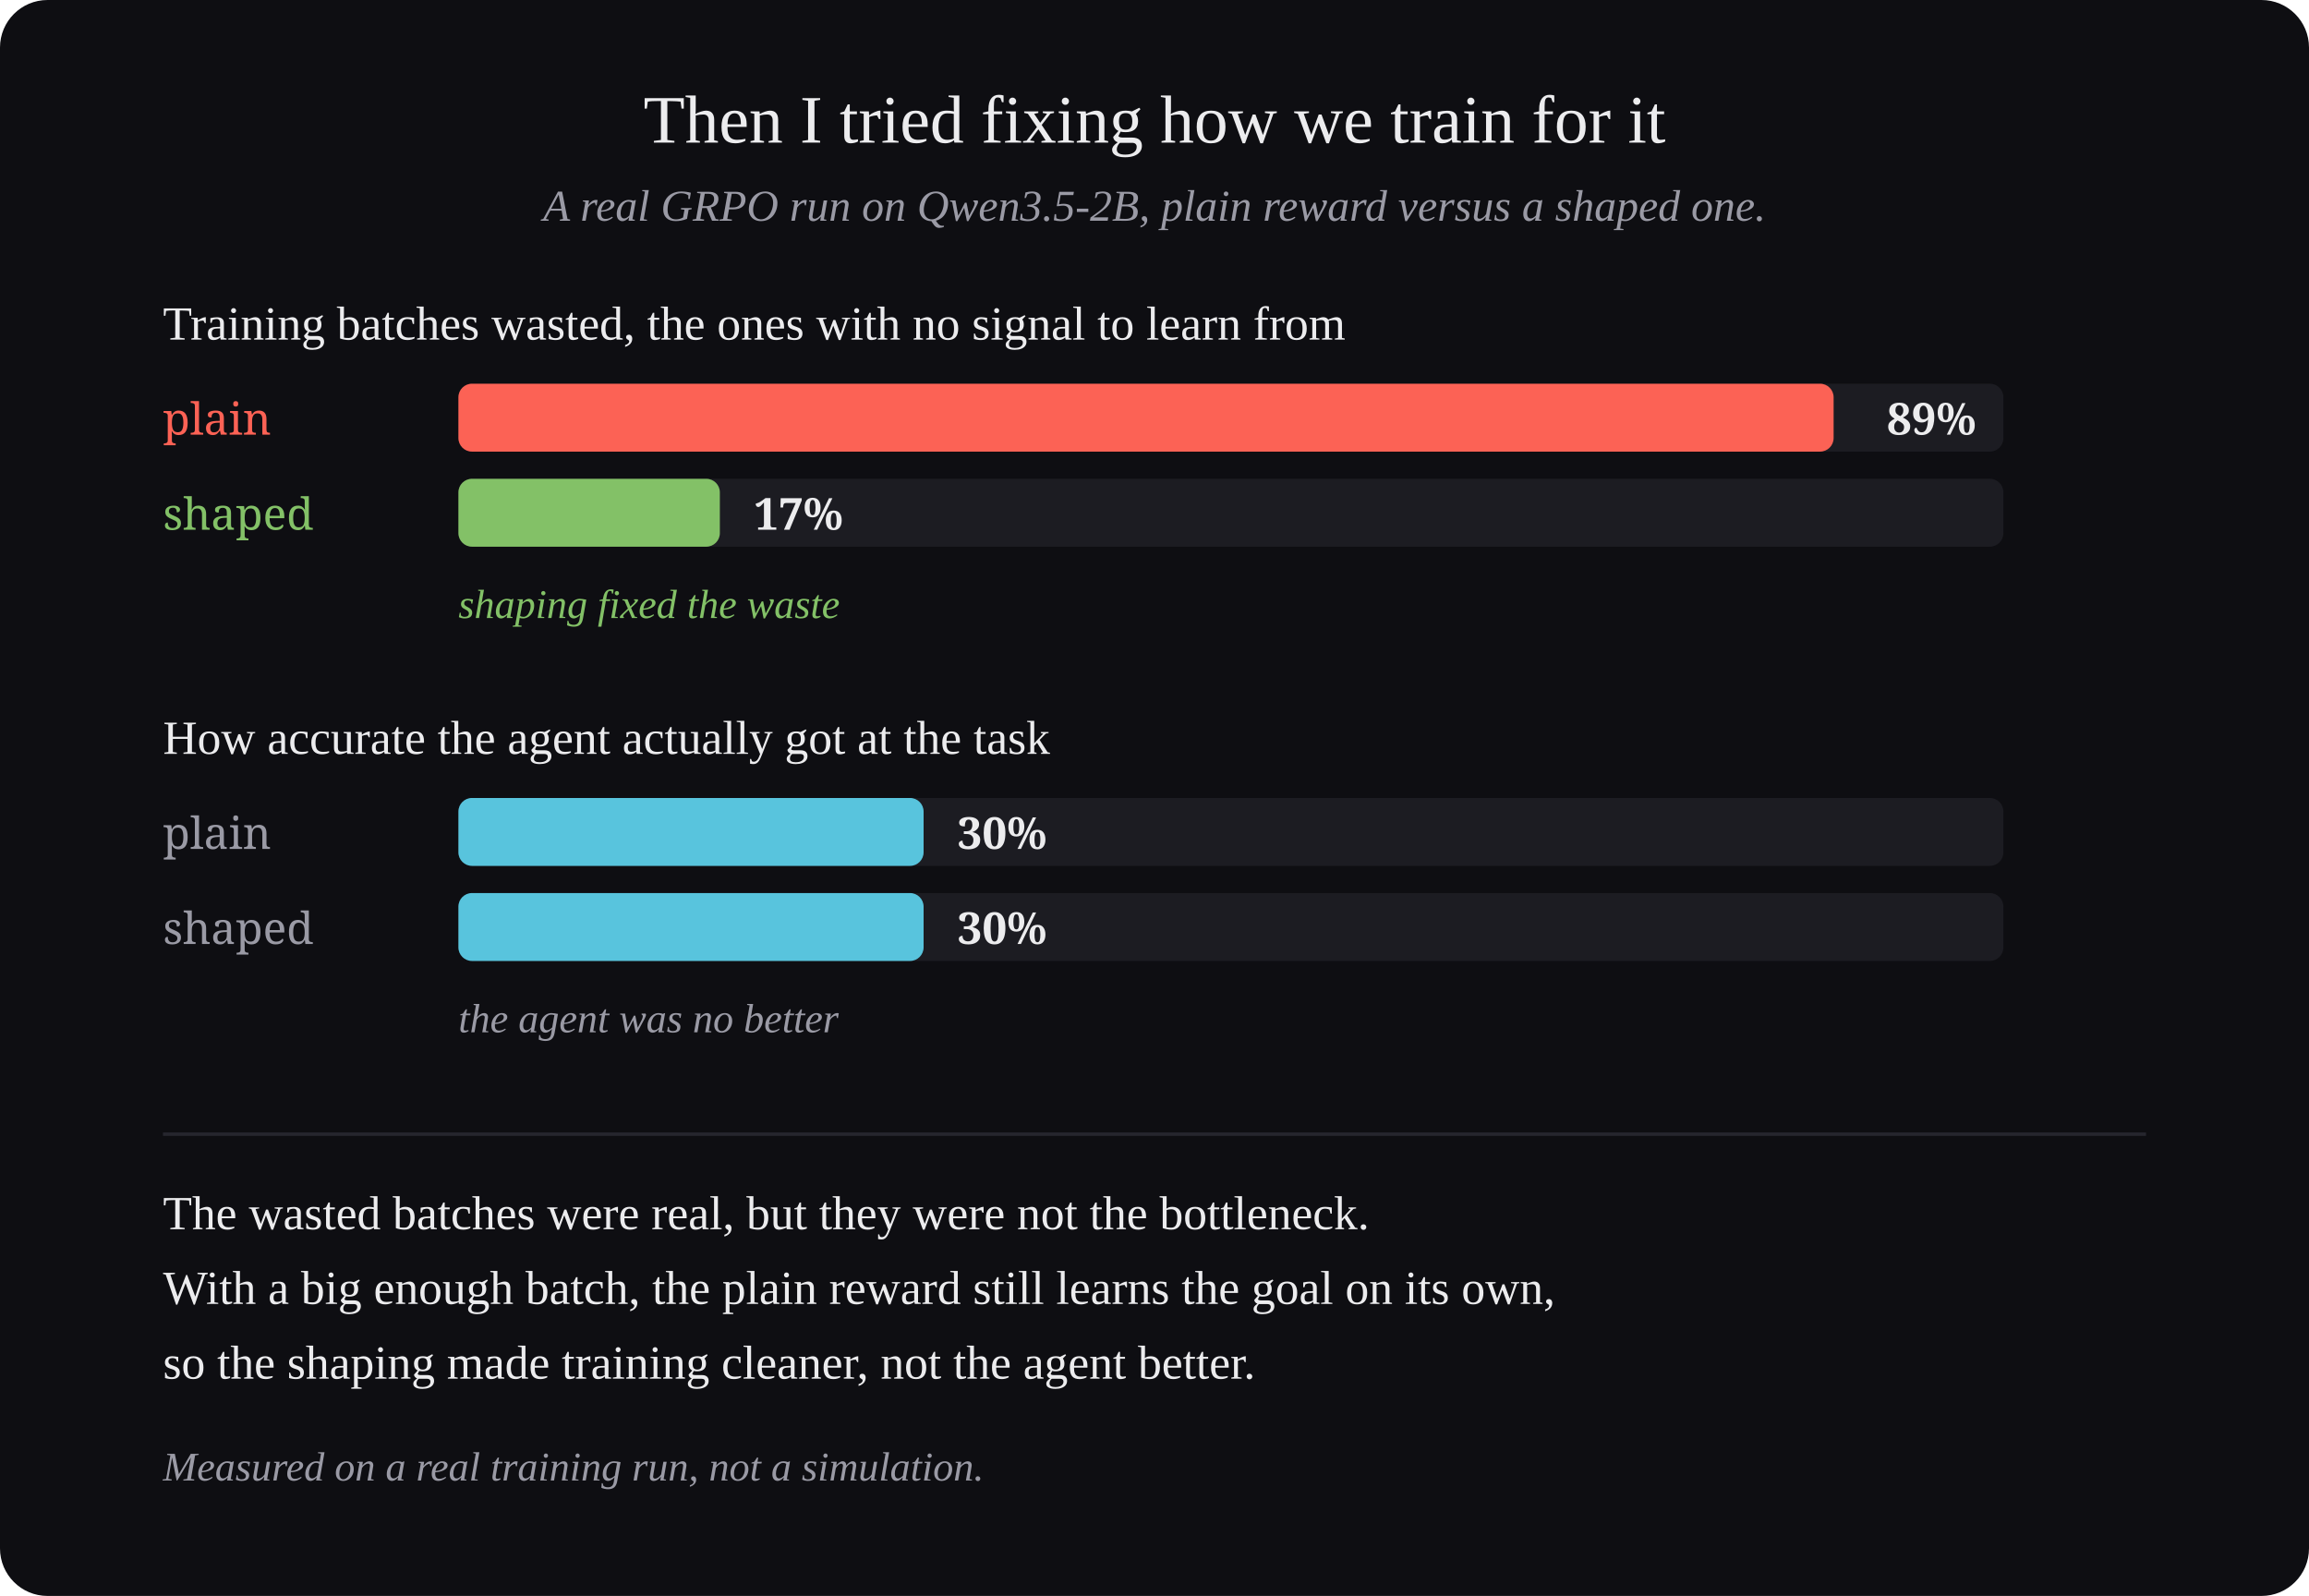
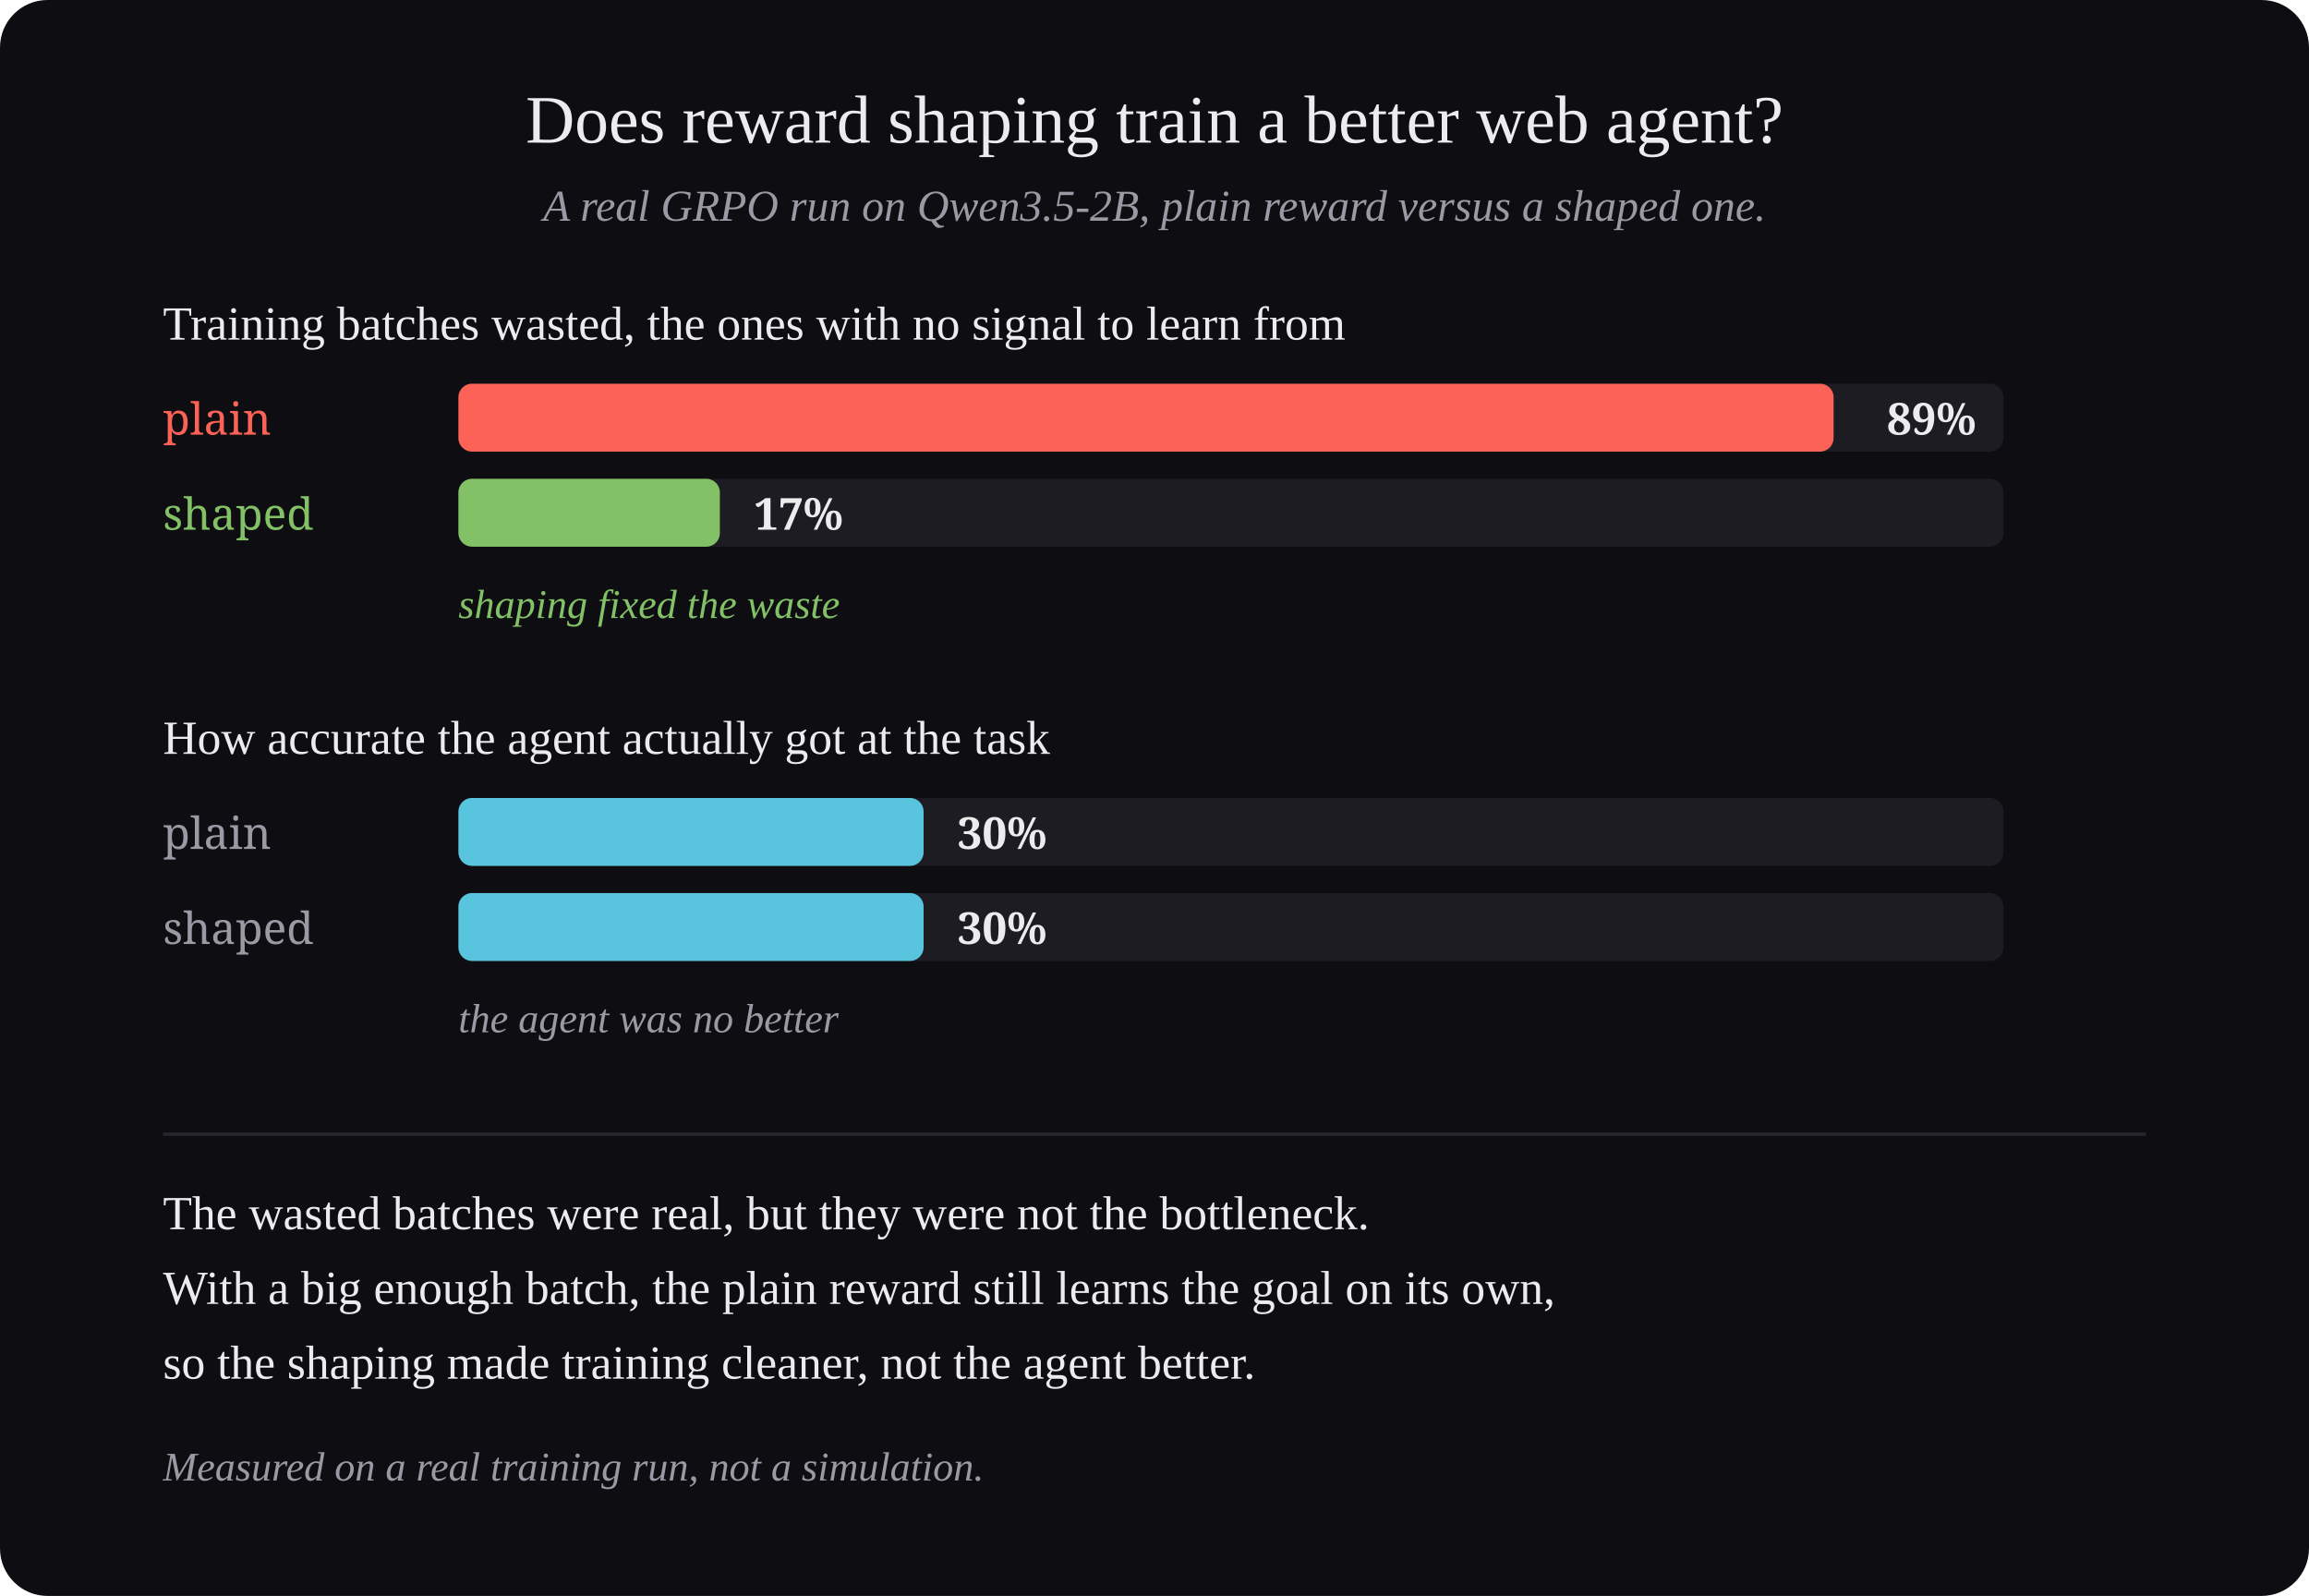
<svg xmlns="http://www.w3.org/2000/svg" width="100%" viewBox="0 0 680 470" role="img">
  <rect x="0" y="0" width="680" height="470" rx="14" fill="#0e0e12" />
-   <text x="340" y="42" text-anchor="middle" font-family="Georgia, 'Times New Roman', serif" font-size="20" fill="#ECECEE">Then I tried fixing how we train for it</text>
+   <text x="340" y="42" text-anchor="middle" font-family="Georgia, 'Times New Roman', serif" font-size="20" fill="#ECECEE">Does reward shaping train a better web agent?</text>
  <text x="340" y="65" text-anchor="middle" font-family="Georgia, 'Times New Roman', serif" font-size="13" fill="#9A9AA5" font-style="italic">A real GRPO run on Qwen3.5-2B, plain reward versus a shaped one.</text>
  <text x="48" y="100" font-family="Georgia, 'Times New Roman', serif" font-size="14" fill="#ECECEE">Training batches wasted, the ones with no signal to learn from</text>
  <rect x="135" y="113" width="455" height="20" rx="4" fill="#1c1c22" />
  <rect x="135" y="113" width="405" height="20" rx="4" fill="#FC6255" />
  <text x="48" y="128" font-family="Georgia, serif" font-size="13" fill="#FC6255">plain</text>
  <text x="582" y="128" text-anchor="end" font-family="Georgia, serif" font-size="13" fill="#ECECEE" font-weight="bold">89%</text>
  <rect x="135" y="141" width="455" height="20" rx="4" fill="#1c1c22" />
  <rect x="135" y="141" width="77" height="20" rx="4" fill="#83C167" />
  <text x="48" y="156" font-family="Georgia, serif" font-size="13" fill="#83C167">shaped</text>
  <text x="222" y="156" font-family="Georgia, serif" font-size="13" fill="#ECECEE" font-weight="bold">17%</text>
  <text x="135" y="182" font-family="Georgia, 'Times New Roman', serif" font-size="12" fill="#83C167" font-style="italic">shaping fixed the waste</text>
  <text x="48" y="222" font-family="Georgia, 'Times New Roman', serif" font-size="14" fill="#ECECEE">How accurate the agent actually got at the task</text>
  <rect x="135" y="235" width="455" height="20" rx="4" fill="#1c1c22" />
  <rect x="135" y="235" width="137" height="20" rx="4" fill="#58C4DD" />
  <text x="48" y="250" font-family="Georgia, serif" font-size="13" fill="#9A9AA5">plain</text>
  <text x="282" y="250" font-family="Georgia, serif" font-size="13" fill="#ECECEE" font-weight="bold">30%</text>
  <rect x="135" y="263" width="455" height="20" rx="4" fill="#1c1c22" />
  <rect x="135" y="263" width="137" height="20" rx="4" fill="#58C4DD" />
  <text x="48" y="278" font-family="Georgia, serif" font-size="13" fill="#9A9AA5">shaped</text>
  <text x="282" y="278" font-family="Georgia, serif" font-size="13" fill="#ECECEE" font-weight="bold">30%</text>
  <text x="135" y="304" font-family="Georgia, 'Times New Roman', serif" font-size="12" fill="#9A9AA5" font-style="italic">the agent was no better</text>
  <line x1="48" y1="334" x2="632" y2="334" stroke="#26262e" stroke-width="1" />
  <text x="48" y="362" font-family="Georgia, 'Times New Roman', serif" font-size="14" fill="#ECECEE">The wasted batches were real, but they were not the bottleneck.</text>
  <text x="48" y="384" font-family="Georgia, 'Times New Roman', serif" font-size="14" fill="#ECECEE">With a big enough batch, the plain reward still learns the goal on its own,</text>
  <text x="48" y="406" font-family="Georgia, 'Times New Roman', serif" font-size="14" fill="#ECECEE">so the shaping made training cleaner, not the agent better.</text>
  <text x="48" y="436" font-family="Georgia, 'Times New Roman', serif" font-size="12" fill="#9A9AA5" font-style="italic">Measured on a real training run, not a simulation.</text>
</svg>
